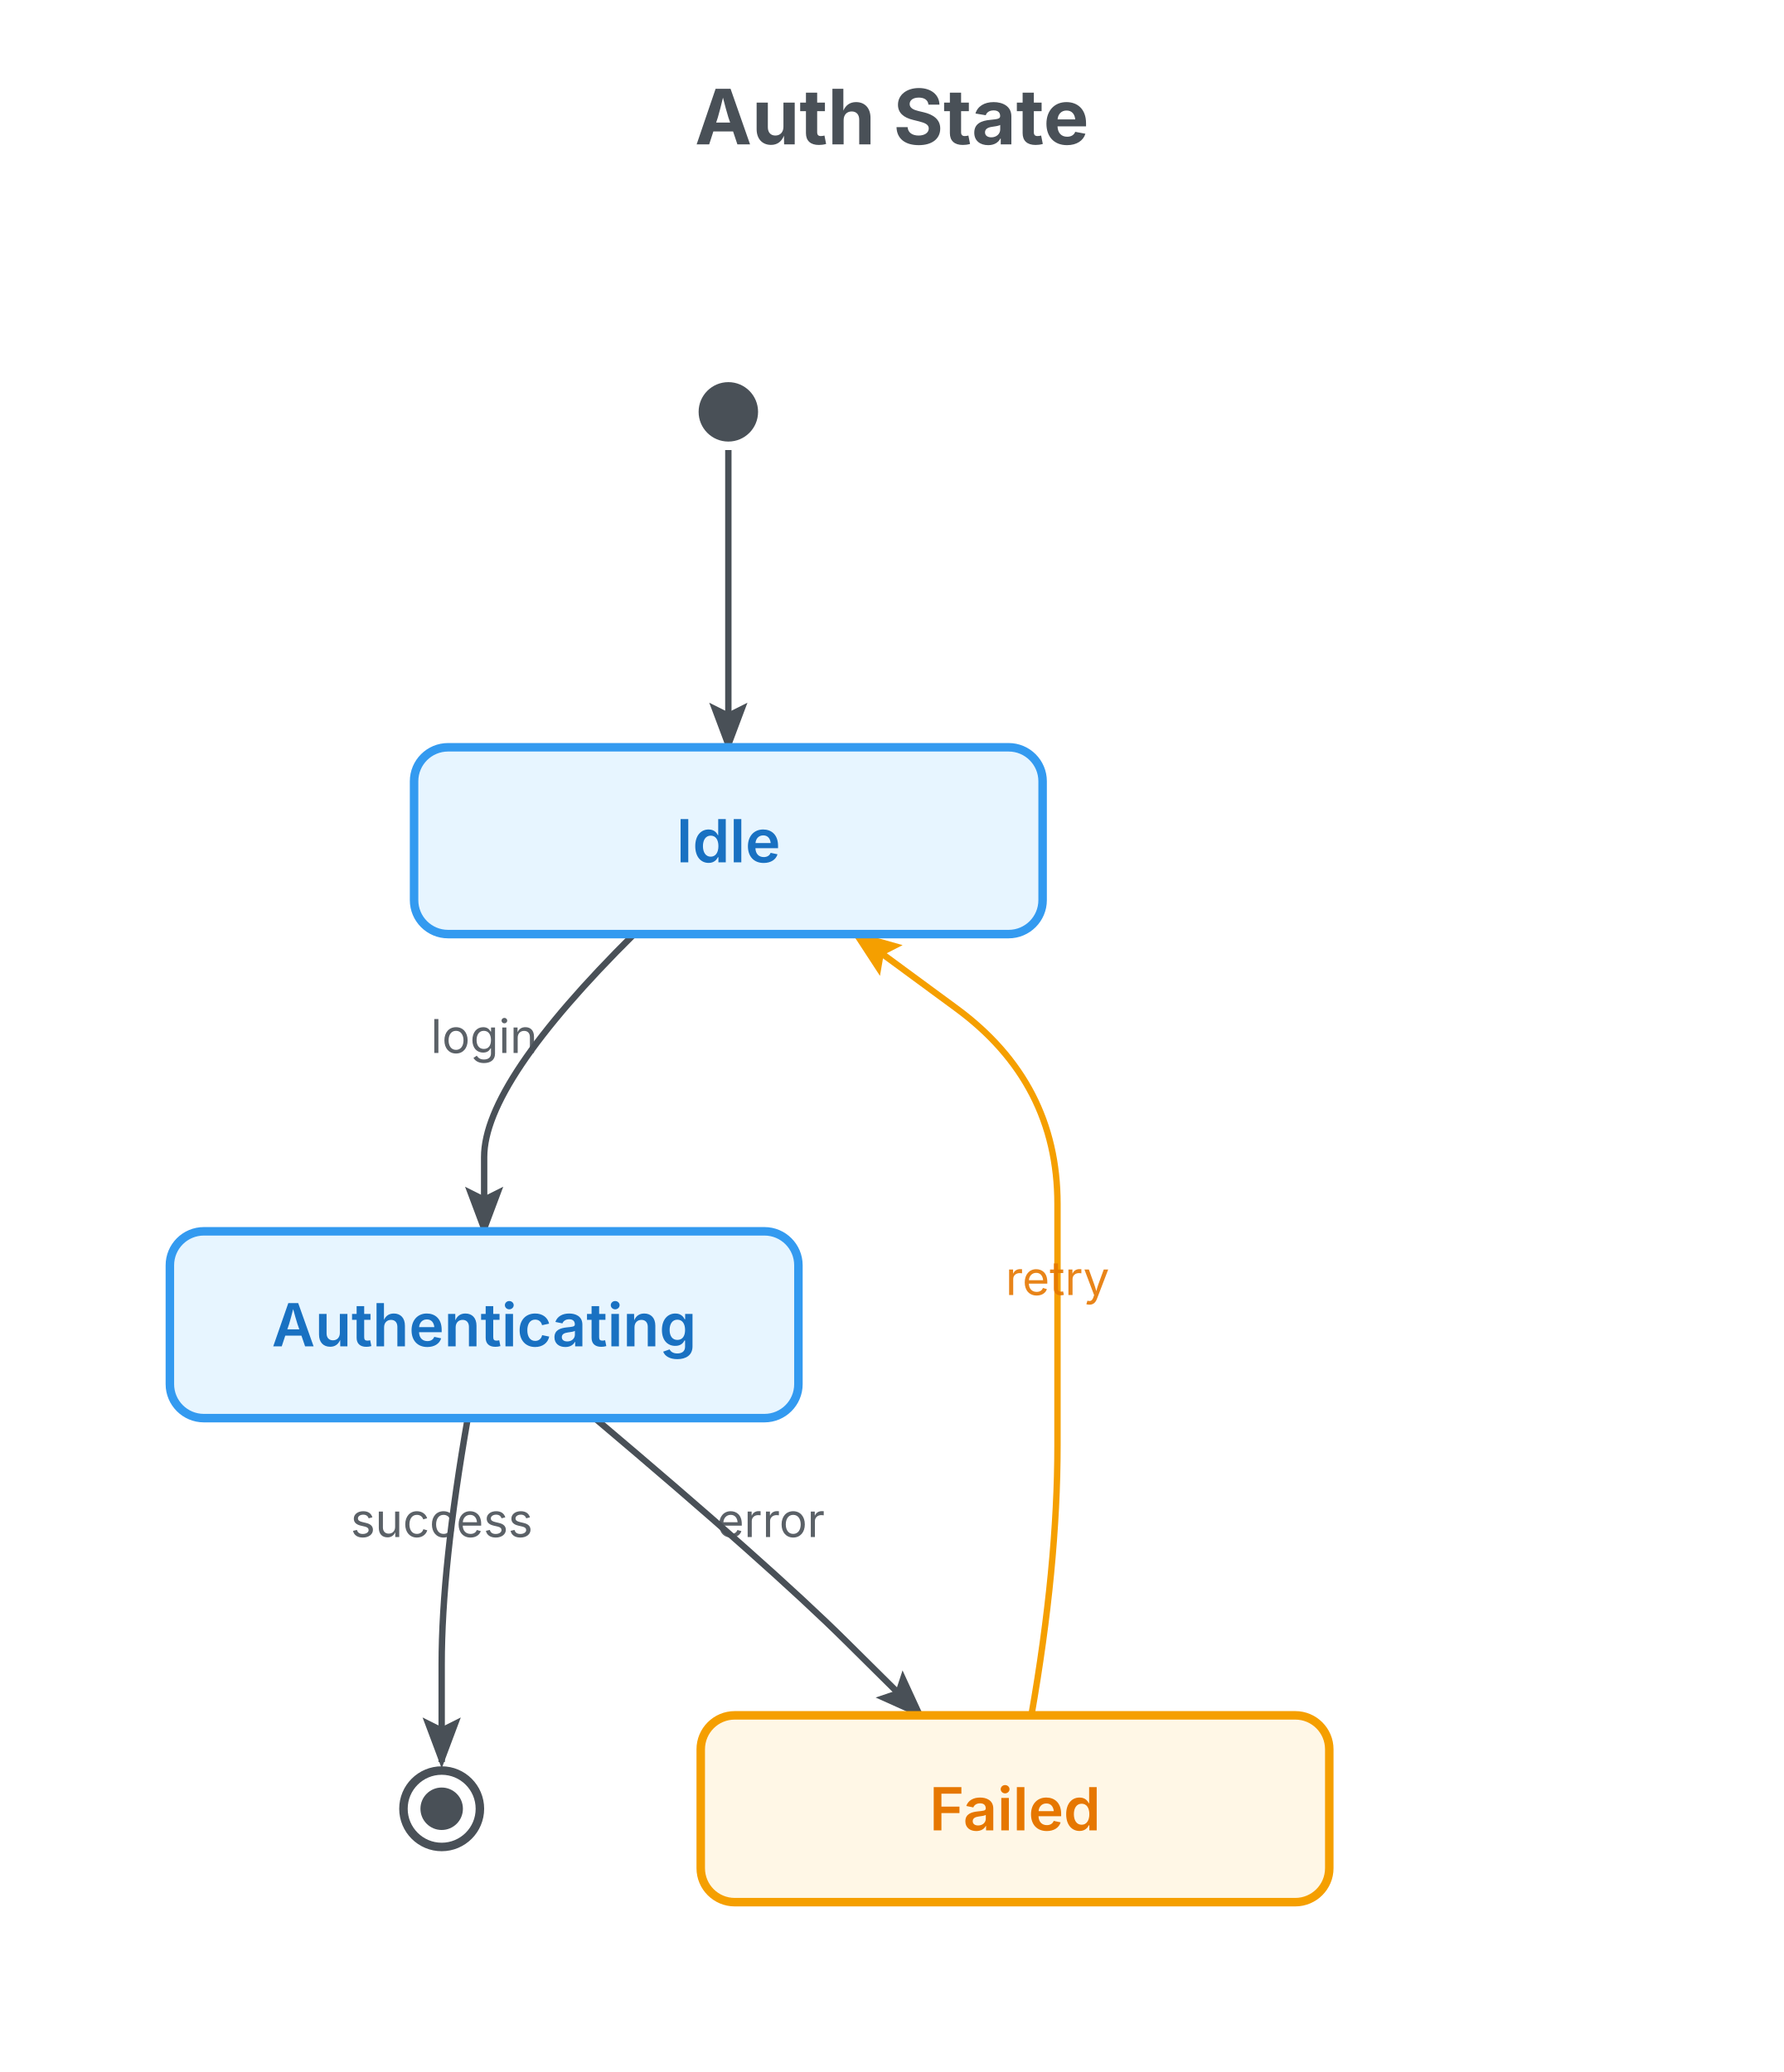
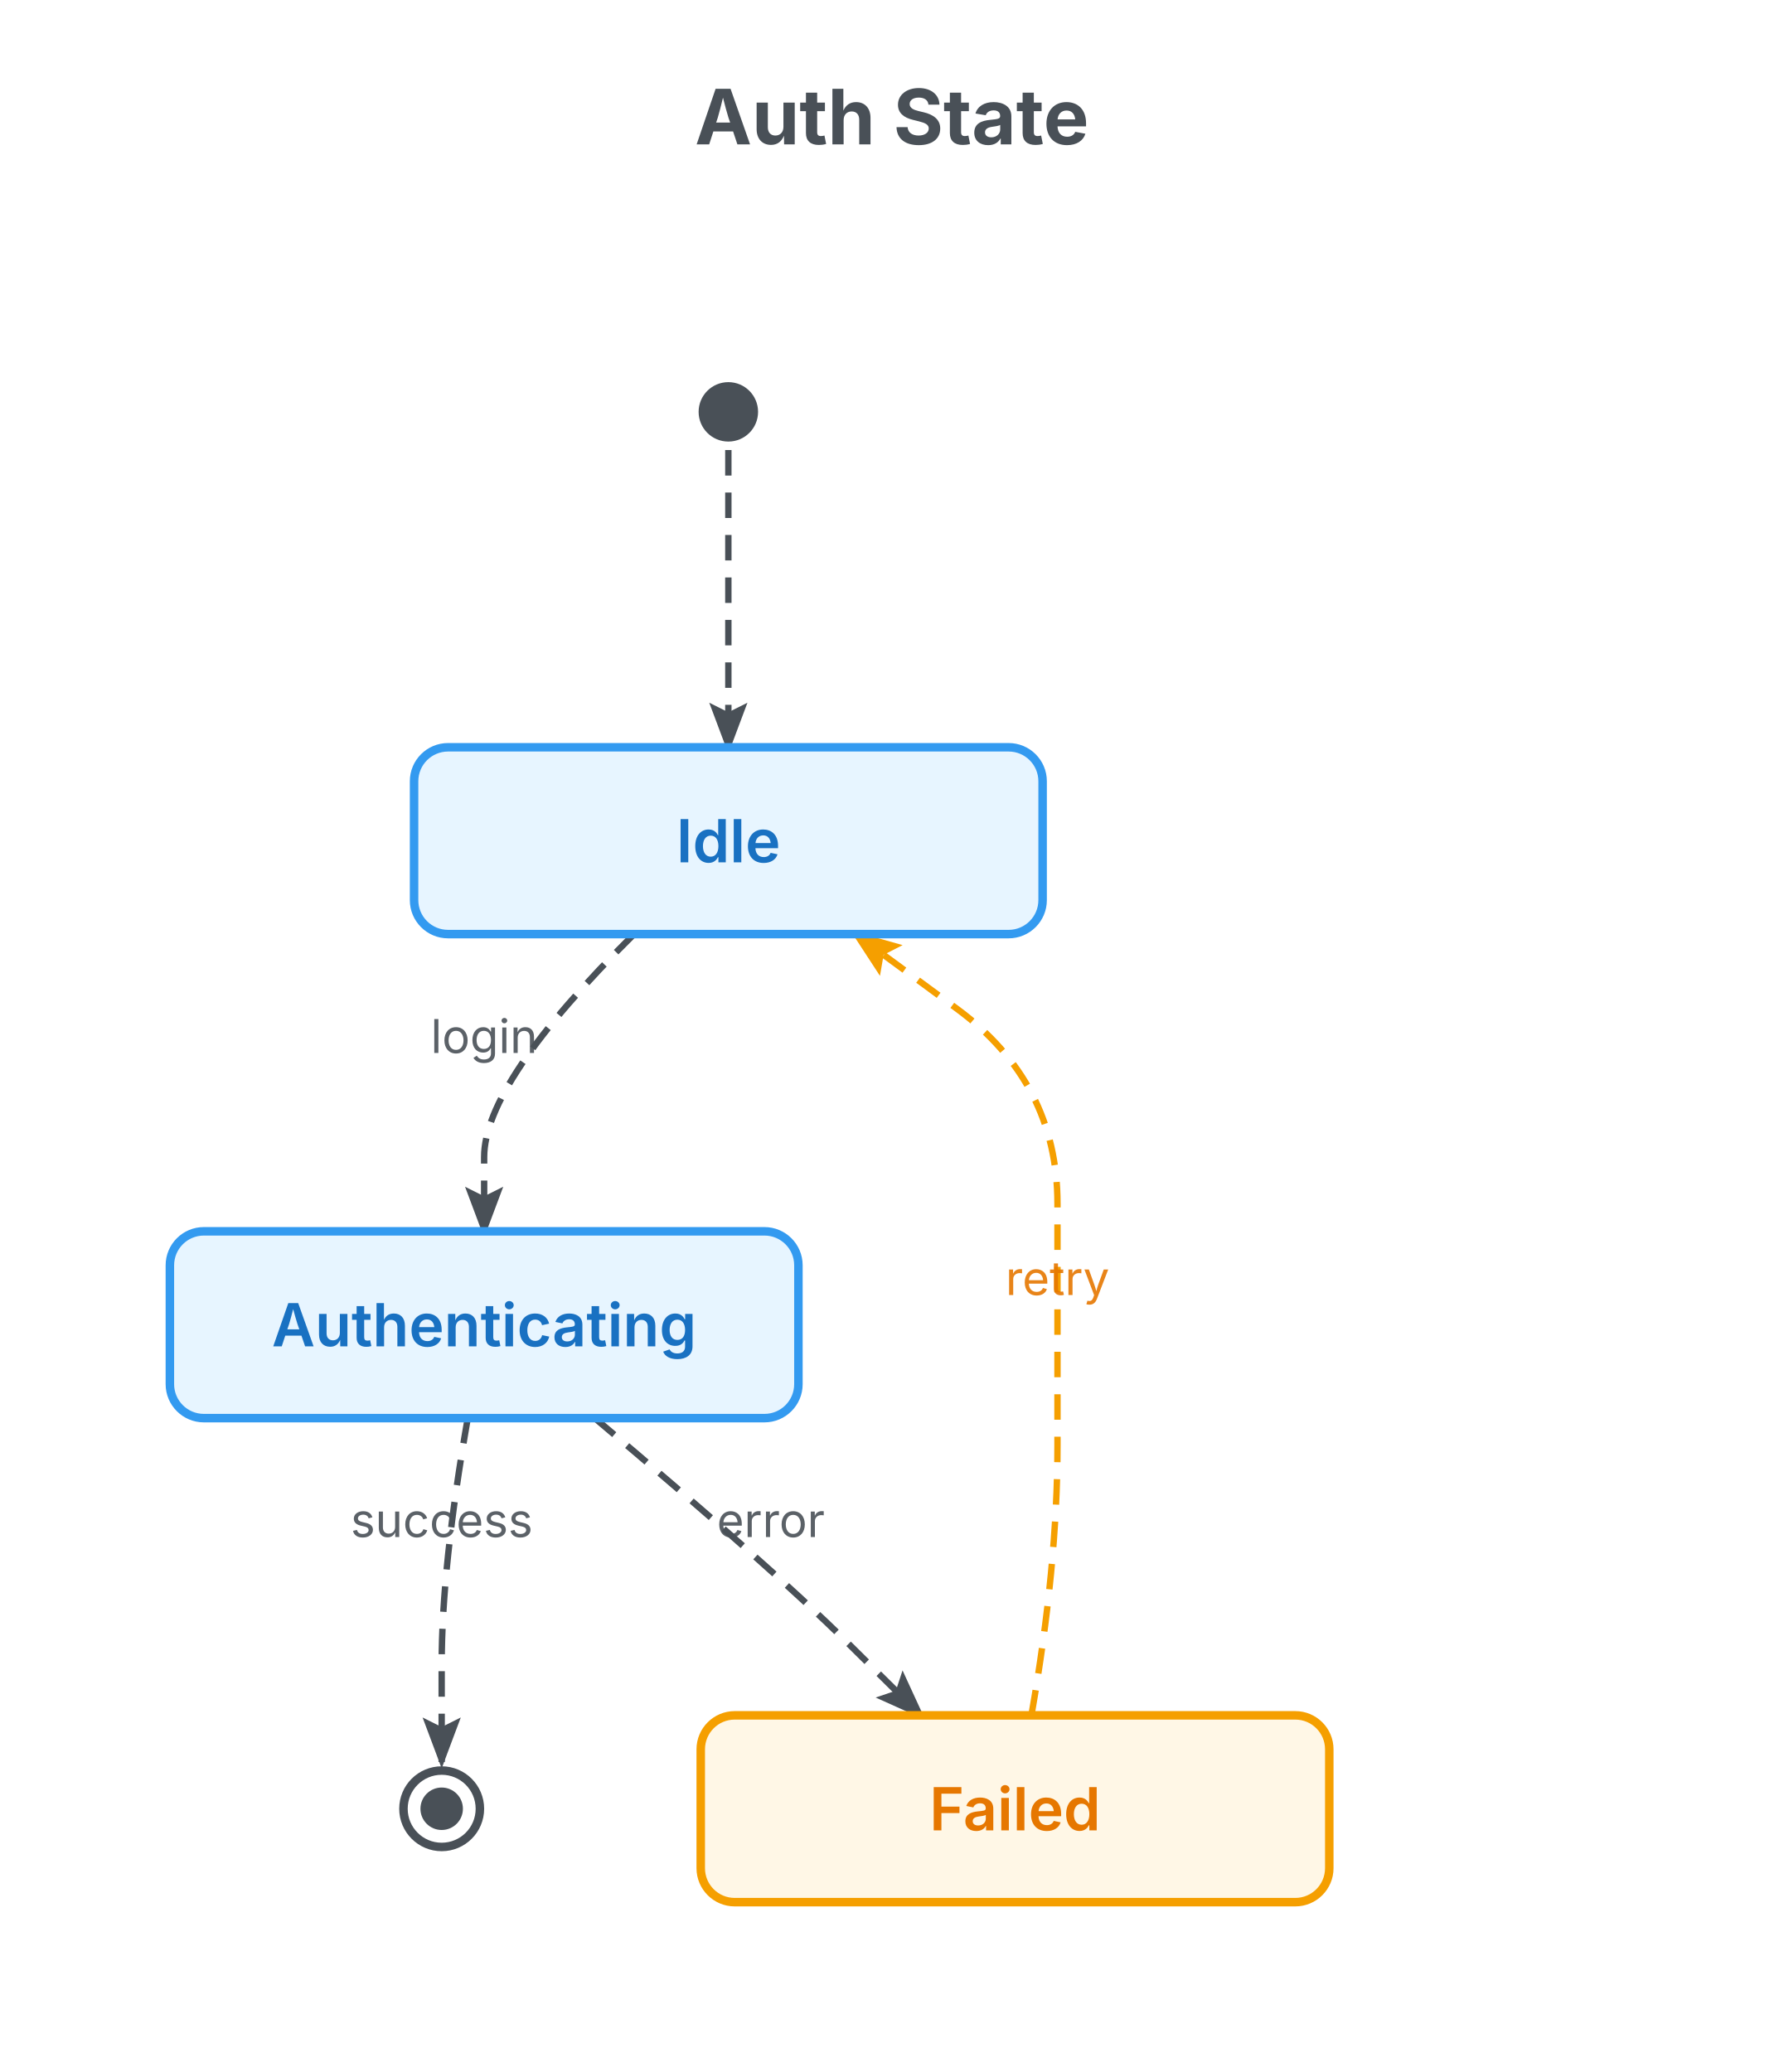
<svg xmlns="http://www.w3.org/2000/svg" width="420" height="488" viewBox="0 0 420 488">
  <text x="210" y="34" text-anchor="middle" font-family="Inter, system-ui, -apple-system, sans-serif" font-size="18" font-weight="700" fill="#495057">Auth State</text>
  <g class="state-diagram" transform="translate(0,48)">
    <defs>
      <marker id="st-1-arrow" markerWidth="8" markerHeight="6" refX="7" refY="3" orient="auto" markerUnits="strokeWidth">
        <polygon points="0 0, 8 3, 0 6, 1.5 3" fill="#495057" />
      </marker>
      <marker id="st-1-arrow-accent" markerWidth="8" markerHeight="6" refX="7" refY="3" orient="auto" markerUnits="strokeWidth">
        <polygon points="0 0, 8 3, 0 6, 1.5 3" fill="#f59f00" />
      </marker>
    </defs>
-     <path d="M171.5,58 Q171.5,93 171.5,110.5 L171.5,128" fill="none" stroke="#495057" stroke-width="1.5" marker-end="url(#st-1-arrow)" />
-     <path d="M149.307,172 Q114,207 114,224.5 L114,242" fill="none" stroke="#495057" stroke-width="1.5" marker-end="url(#st-1-arrow)" />
+     <path d="M171.5,58 Q171.5,93 171.5,110.5 L171.5,128" fill="none" stroke="#495057" stroke-width="1.5" stroke-dasharray="6,4" marker-end="url(#st-1-arrow)">
+       <animate attributeName="stroke-dashoffset" from="0" to="-20" dur="0.8s" repeatCount="indefinite" />
+     </path>
+     <path d="M149.307,172 Q114,207 114,224.5 L114,242" fill="none" stroke="#495057" stroke-width="1.5" stroke-dasharray="6,4" marker-end="url(#st-1-arrow)">
+       <animate attributeName="stroke-dashoffset" from="0" to="-20" dur="0.8s" repeatCount="indefinite" />
+     </path>
    <text x="114" y="200" text-anchor="middle" font-family="Inter, system-ui, -apple-system, sans-serif" font-size="11" fill="#495057" opacity="0.9">login</text>
-     <path d="M110.14,286 Q104,321 104,344 L104,367" fill="none" stroke="#495057" stroke-width="1.5" marker-end="url(#st-1-arrow)" />
+     <path d="M110.14,286 Q104,321 104,344 L104,367" fill="none" stroke="#495057" stroke-width="1.5" stroke-dasharray="6,4" marker-end="url(#st-1-arrow)">
+       <animate attributeName="stroke-dashoffset" from="0" to="-20" dur="0.8s" repeatCount="indefinite" />
+     </path>
    <text x="104" y="314" text-anchor="middle" font-family="Inter, system-ui, -apple-system, sans-serif" font-size="11" fill="#495057" opacity="0.9">success</text>
-     <path d="M140.053,286 Q181.5,321 199.154,338.5 L216.807,356" fill="none" stroke="#495057" stroke-width="1.5" marker-end="url(#st-1-arrow)" />
+     <path d="M140.053,286 Q181.5,321 199.154,338.5 L216.807,356" fill="none" stroke="#495057" stroke-width="1.5" stroke-dasharray="6,4" marker-end="url(#st-1-arrow)">
+       <animate attributeName="stroke-dashoffset" from="0" to="-20" dur="0.8s" repeatCount="indefinite" />
+     </path>
    <text x="181.5" y="314" text-anchor="middle" font-family="Inter, system-ui, -apple-system, sans-serif" font-size="11" fill="#495057" opacity="0.9">error</text>
-     <path d="M242.86,356 Q249,321 249,292.5 Q249,264 249,235.5 Q249,207 225.206,189.5 L201.412,172" fill="none" stroke="#f59f00" stroke-width="1.5" marker-end="url(#st-1-arrow-accent)" />
+     <path d="M242.86,356 Q249,321 249,292.5 Q249,264 249,235.5 Q249,207 225.206,189.5 L201.412,172" fill="none" stroke="#f59f00" stroke-width="1.5" stroke-dasharray="6,4" marker-end="url(#st-1-arrow-accent)">
+       <animate attributeName="stroke-dashoffset" from="0" to="-20" dur="0.8s" repeatCount="indefinite" />
+     </path>
    <text x="249" y="257" text-anchor="middle" font-family="Inter, system-ui, -apple-system, sans-serif" font-size="11" fill="#e67700" opacity="0.9">retry</text>
    <rect x="97.5" y="128" width="148" height="44" rx="8" ry="8" fill="#e7f5ff" stroke="#339af0" stroke-width="2" />
    <text x="171.5" y="150" text-anchor="middle" dominant-baseline="central" font-family="Inter, system-ui, -apple-system, sans-serif" font-size="14" font-weight="600" fill="#1971c2">Idle</text>
    <rect x="40" y="242" width="148" height="44" rx="8" ry="8" fill="#e7f5ff" stroke="#339af0" stroke-width="2" />
    <text x="114" y="264" text-anchor="middle" dominant-baseline="central" font-family="Inter, system-ui, -apple-system, sans-serif" font-size="14" font-weight="600" fill="#1971c2">Authenticating</text>
    <circle cx="104" cy="378" r="9" fill="none" stroke="#495057" stroke-width="2" />
    <circle cx="104" cy="378" r="5" fill="#495057" stroke="none" />
    <rect x="165" y="356" width="148" height="44" rx="8" ry="8" fill="#fff7e6" stroke="#f59f00" stroke-width="2" />
    <text x="239" y="378" text-anchor="middle" dominant-baseline="central" font-family="Inter, system-ui, -apple-system, sans-serif" font-size="14" font-weight="600" fill="#e67700">Failed</text>
    <circle cx="171.5" cy="49" r="7" fill="#495057" stroke="none" />
  </g>
</svg>
